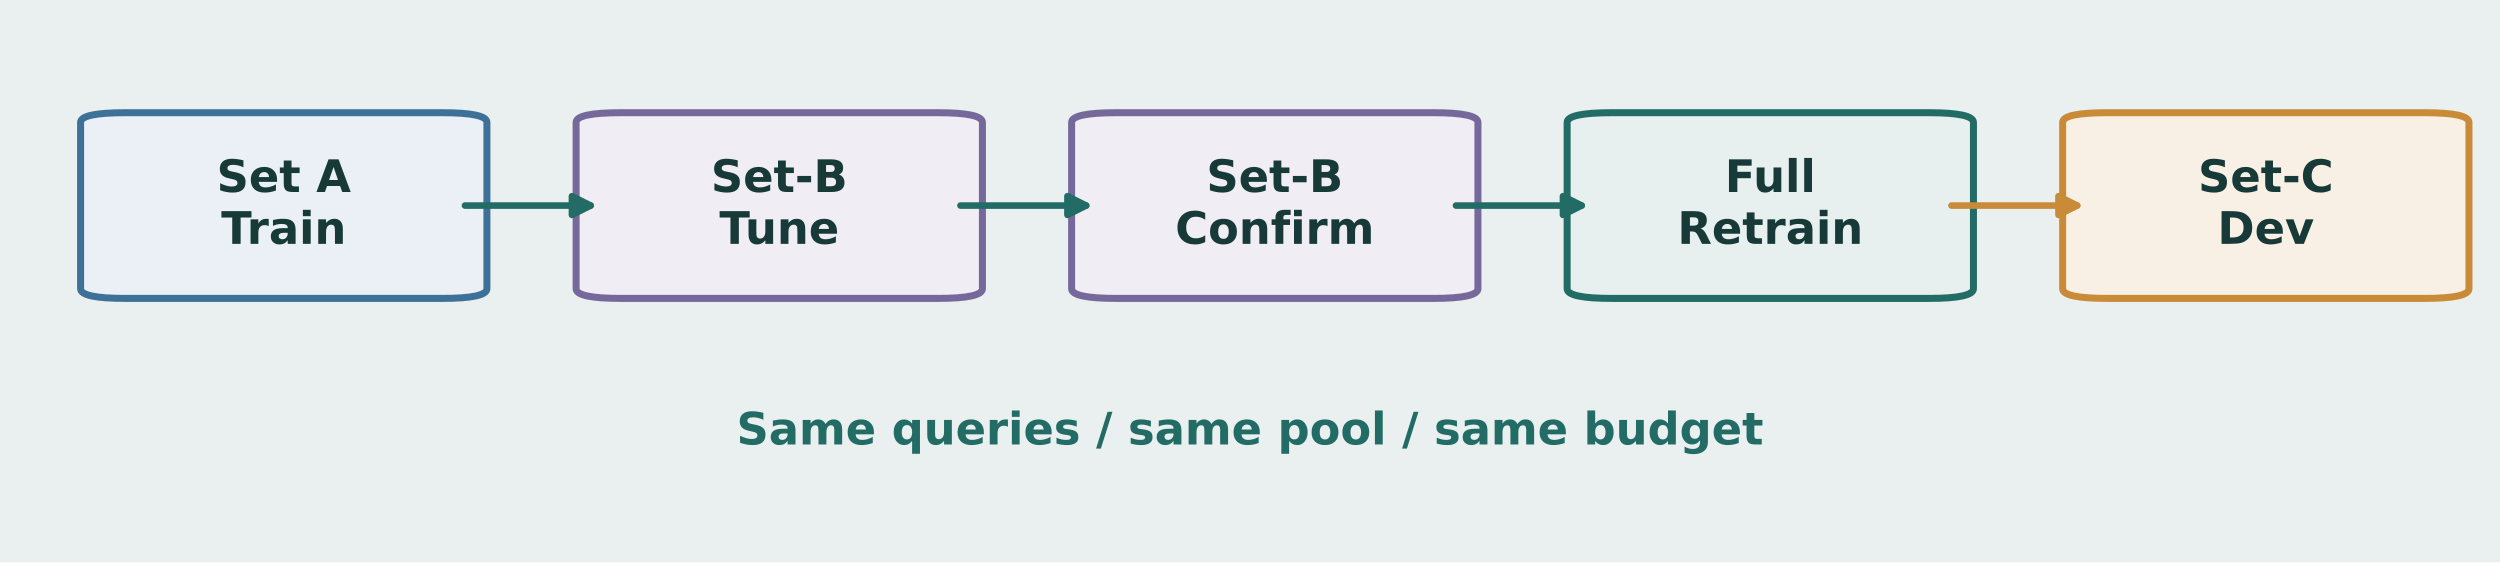
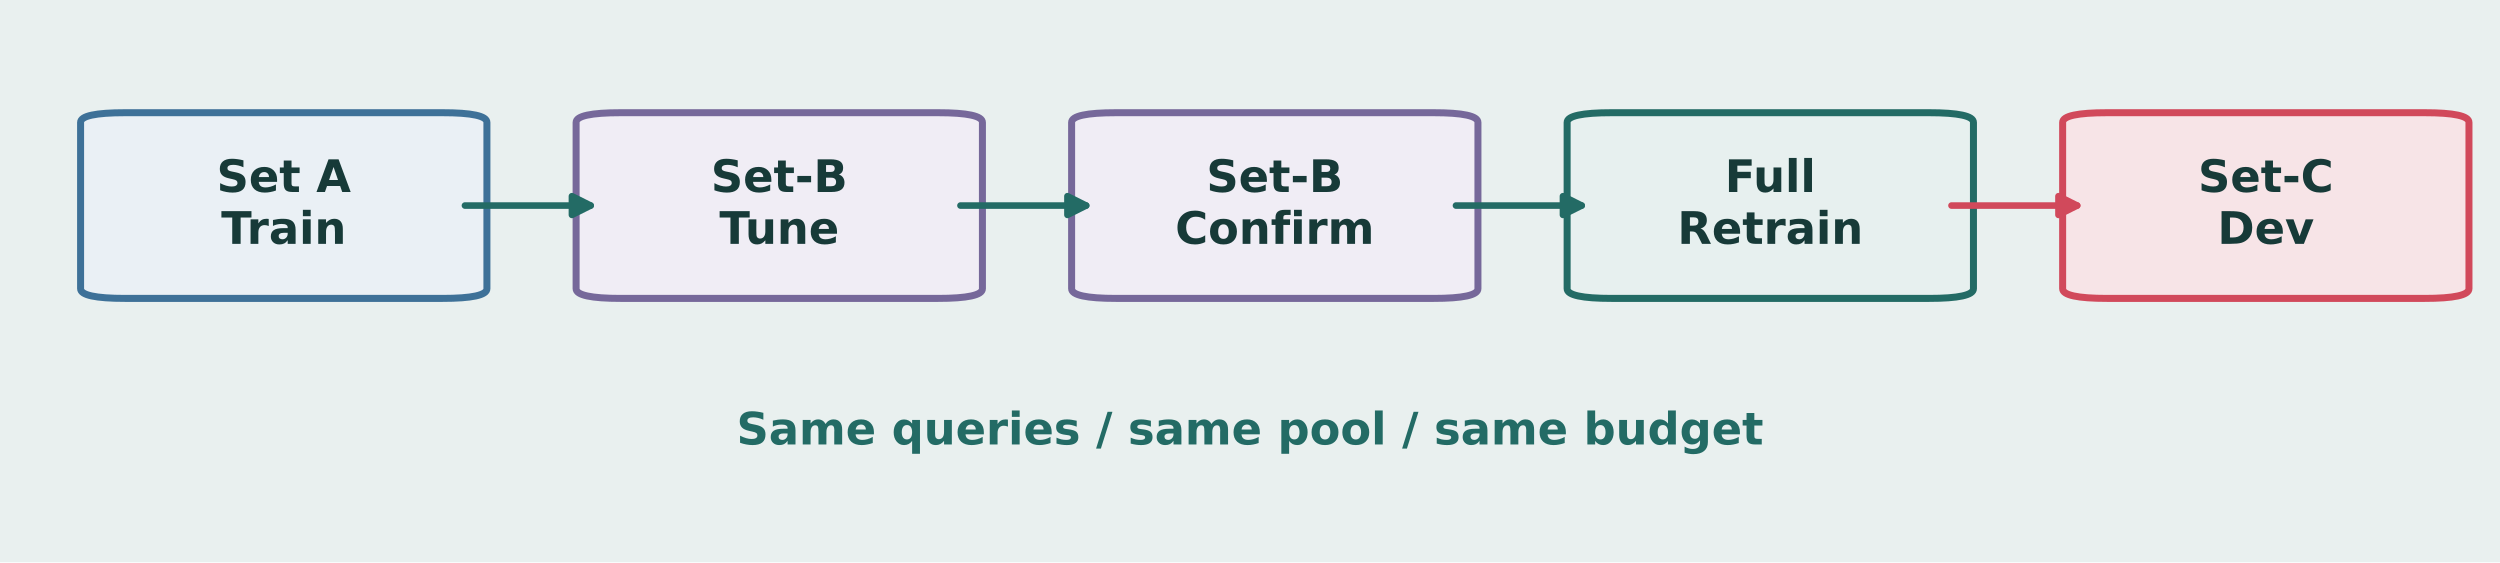
<svg xmlns="http://www.w3.org/2000/svg" width="641.88pt" height="144.36pt" viewBox="0 0 641.88 144.36" version="1.1">
  <defs>
    <style type="text/css">*{stroke-linejoin: round; stroke-linecap: butt}</style>
  </defs>
  <g id="figure_1">
    <g id="patch_1">
      <path d="M 0 144.36 L 641.88 144.36 L 641.88 0 L 0 0 z " style="fill: #e9f0ef" />
    </g>
    <g id="axes_1">
      <g id="patch_2">
        <path d="M 32.142 76.615 L 113.565 76.615 Q 125.015 76.615 125.015 74.12 L 125.015 31.432 Q 125.015 28.937 113.565 28.937 L 32.142 28.937 Q 20.691 28.937 20.691 31.432 L 20.691 74.12 Q 20.691 76.615 32.142 76.615 z " clip-path="url(#p364836d56d)" style="fill: #eaf0f5; stroke: #3e7198; stroke-width: 1.8; stroke-linejoin: miter" />
      </g>
      <g id="patch_3">
        <path d="M 159.366 76.615 L 240.789 76.615 Q 252.239 76.615 252.239 74.12 L 252.239 31.432 Q 252.239 28.937 240.789 28.937 L 159.366 28.937 Q 147.915 28.937 147.915 31.432 L 147.915 74.12 Q 147.915 76.615 159.366 76.615 z " clip-path="url(#p364836d56d)" style="fill: #f0edf5; stroke: #76689a; stroke-width: 1.8; stroke-linejoin: miter" />
      </g>
      <g id="patch_4">
        <path d="M 286.59 76.615 L 368.013 76.615 Q 379.463 76.615 379.463 74.12 L 379.463 31.432 Q 379.463 28.937 368.013 28.937 L 286.59 28.937 Q 275.139 28.937 275.139 31.432 L 275.139 74.12 Q 275.139 76.615 286.59 76.615 z " clip-path="url(#p364836d56d)" style="fill: #f0edf5; stroke: #76689a; stroke-width: 1.8; stroke-linejoin: miter" />
      </g>
      <g id="patch_5">
        <path d="M 413.814 76.615 L 495.237 76.615 Q 506.687 76.615 506.687 74.12 L 506.687 31.432 Q 506.687 28.937 495.237 28.937 L 413.814 28.937 Q 402.363 28.937 402.363 31.432 L 402.363 74.12 Q 402.363 76.615 413.814 76.615 z " clip-path="url(#p364836d56d)" style="fill: #e7f0ef; stroke: #236b65; stroke-width: 1.8; stroke-linejoin: miter" />
      </g>
      <g id="patch_6">
-         <path d="M 541.038 76.615 L 622.461 76.615 Q 633.911 76.615 633.911 74.12 L 633.911 31.432 Q 633.911 28.937 622.461 28.937 L 541.038 28.937 Q 529.587 28.937 529.587 31.432 L 529.587 74.12 Q 529.587 76.615 541.038 76.615 z " clip-path="url(#p364836d56d)" style="fill: #f8f0e4; stroke: #c98b38; stroke-width: 1.8; stroke-linejoin: miter" />
+         <path d="M 541.038 76.615 L 622.461 76.615 Q 633.911 76.615 633.911 74.12 L 633.911 31.432 Q 633.911 28.937 622.461 28.937 L 541.038 28.937 Q 529.587 28.937 529.587 31.432 L 529.587 74.12 Q 529.587 76.615 541.038 76.615 z " clip-path="url(#p364836d56d)" style="fill: #f7e4e7; stroke: #d1495b; stroke-width: 1.8; stroke-linejoin: miter" />
      </g>
      <g id="patch_7">
        <path d="M 119.38 52.776 Q 136.465 52.776 151.648 52.776 " clip-path="url(#p364836d56d)" style="fill: none; stroke: #236b65; stroke-width: 1.7; stroke-linecap: round" />
        <path d="M 146.848 50.376 L 151.648 52.776 L 146.848 55.176 z " clip-path="url(#p364836d56d)" style="fill: #236b65; stroke: #236b65; stroke-width: 1.7; stroke-linecap: round" />
      </g>
      <g id="patch_8">
        <path d="M 246.604 52.776 Q 263.689 52.776 278.872 52.776 " clip-path="url(#p364836d56d)" style="fill: none; stroke: #236b65; stroke-width: 1.7; stroke-linecap: round" />
        <path d="M 274.072 50.376 L 278.872 52.776 L 274.072 55.176 z " clip-path="url(#p364836d56d)" style="fill: #236b65; stroke: #236b65; stroke-width: 1.7; stroke-linecap: round" />
      </g>
      <g id="patch_9">
        <path d="M 373.828 52.776 Q 390.913 52.776 406.096 52.776 " clip-path="url(#p364836d56d)" style="fill: none; stroke: #236b65; stroke-width: 1.7; stroke-linecap: round" />
        <path d="M 401.296 50.376 L 406.096 52.776 L 401.296 55.176 z " clip-path="url(#p364836d56d)" style="fill: #236b65; stroke: #236b65; stroke-width: 1.7; stroke-linecap: round" />
      </g>
      <g id="patch_10">
-         <path d="M 501.052 52.776 Q 518.137 52.776 533.32 52.776 " clip-path="url(#p364836d56d)" style="fill: none; stroke: #c98b38; stroke-width: 1.7; stroke-linecap: round" />
-         <path d="M 528.52 50.376 L 533.32 52.776 L 528.52 55.176 z " clip-path="url(#p364836d56d)" style="fill: #c98b38; stroke: #c98b38; stroke-width: 1.7; stroke-linecap: round" />
+         <path d="M 501.052 52.776 Q 518.137 52.776 533.32 52.776 " clip-path="url(#p364836d56d)" style="fill: none; stroke: #d1495b; stroke-width: 1.7; stroke-linecap: round" />
+         <path d="M 528.52 50.376 L 533.32 52.776 L 528.52 55.176 z " clip-path="url(#p364836d56d)" style="fill: #d1495b; stroke: #d1495b; stroke-width: 1.7; stroke-linecap: round" />
      </g>
      <g id="text_1">
        <text style="font-weight: 700; font-size: 11.5px; font-family: 'DejaVu Sans'; fill: #173a38" transform="translate(55.61218 49.29208)">Set A</text>
        <text style="font-weight: 700; font-size: 11.5px; font-family: 'DejaVu Sans'; fill: #173a38" transform="translate(56.78285 62.60648)">Train</text>
      </g>
      <g id="text_2">
        <text style="font-weight: 700; font-size: 11.5px; font-family: 'DejaVu Sans'; fill: #173a38" transform="translate(182.519 49.29208)">Set-B</text>
        <text style="font-weight: 700; font-size: 11.5px; font-family: 'DejaVu Sans'; fill: #173a38" transform="translate(184.7004 62.60648)">Tune</text>
      </g>
      <g id="text_3">
        <text style="font-weight: 700; font-size: 11.5px; font-family: 'DejaVu Sans'; fill: #173a38" transform="translate(309.743 49.29208)">Set-B</text>
        <text style="font-weight: 700; font-size: 11.5px; font-family: 'DejaVu Sans'; fill: #173a38" transform="translate(301.738 62.60648)">Confirm</text>
      </g>
      <g id="text_4">
        <text style="font-weight: 700; font-size: 11.5px; font-family: 'DejaVu Sans'; fill: #173a38" transform="translate(442.8491 49.29208)">Full</text>
        <text style="font-weight: 700; font-size: 11.5px; font-family: 'DejaVu Sans'; fill: #173a38" transform="translate(430.669 62.60648)">Retrain</text>
      </g>
      <g id="text_5">
        <text style="font-weight: 700; font-size: 11.5px; font-family: 'DejaVu Sans'; fill: #173a38" transform="translate(564.3537 49.29208)">Set-C</text>
        <text style="font-weight: 700; font-size: 11.5px; font-family: 'DejaVu Sans'; fill: #173a38" transform="translate(569.3274 62.60648)">Dev</text>
      </g>
      <g id="text_6">
        <text style="font-weight: 700; font-size: 11.5px; font-family: 'DejaVu Sans'; text-anchor: middle; fill: #236b65" x="320.94" y="114.116" transform="rotate(-0 320.94 114.1164)">Same queries / same pool / same budget</text>
      </g>
    </g>
  </g>
  <defs>
    <clipPath id="p364836d56d">
      <rect x="2.88" y="2.88" width="636.12" height="138.6" />
    </clipPath>
  </defs>
</svg>
